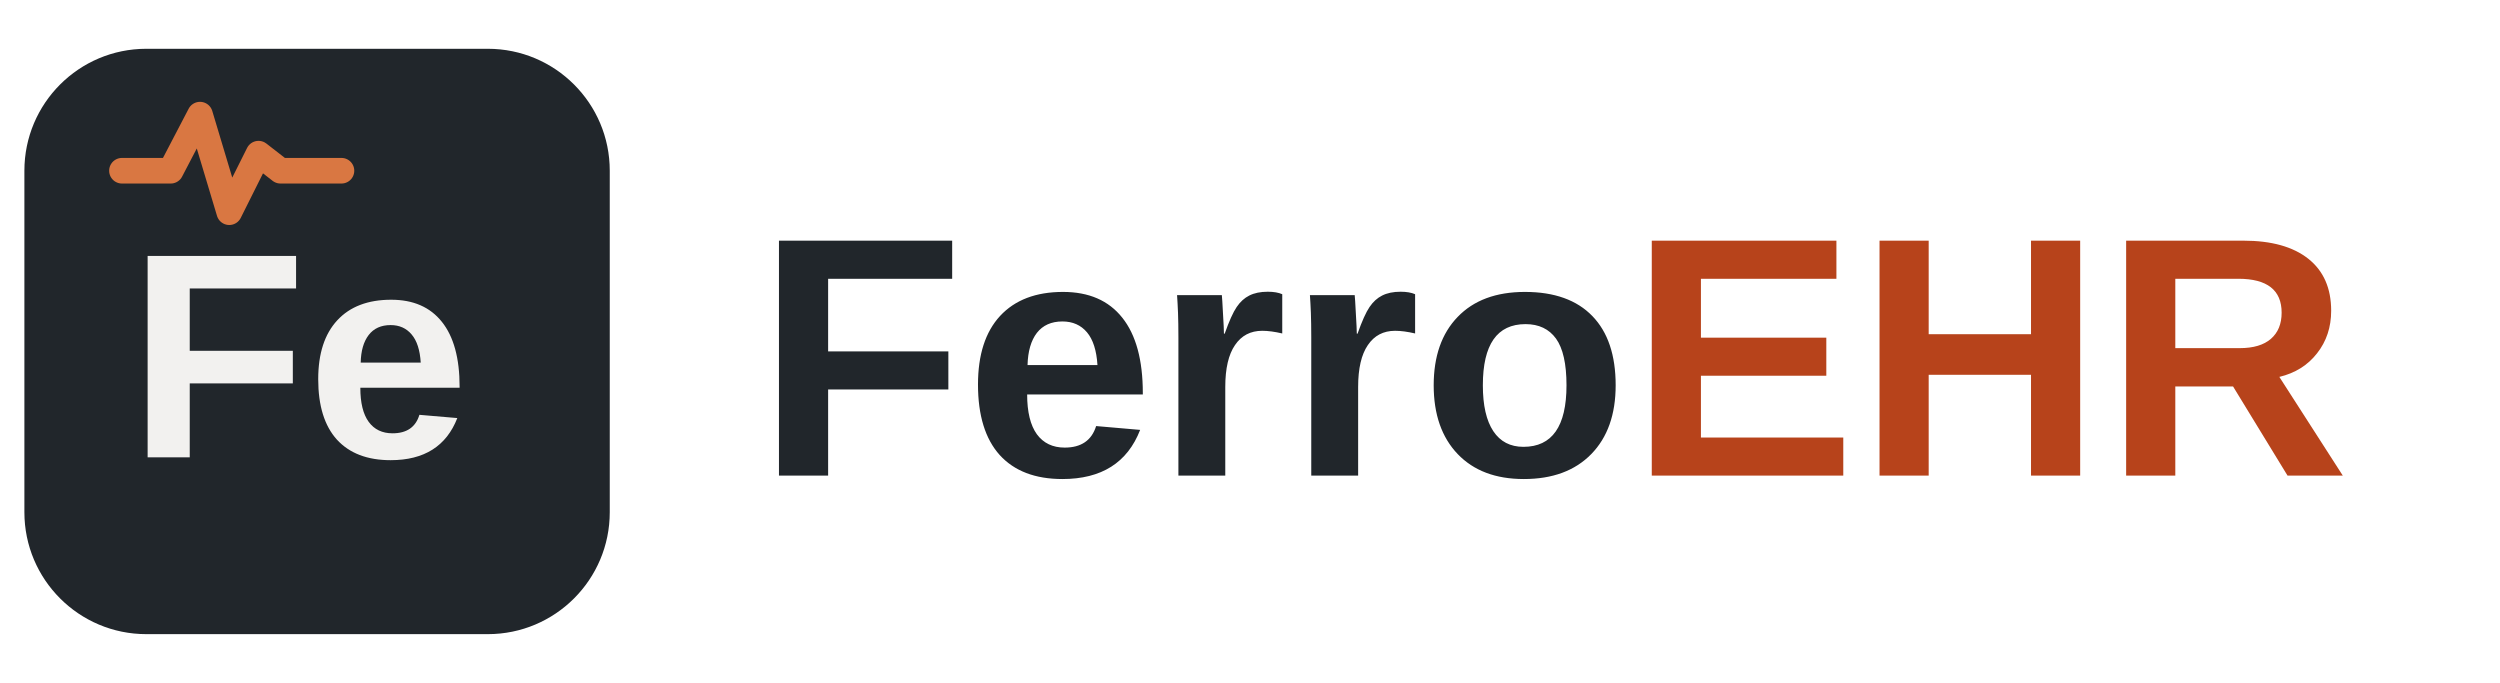
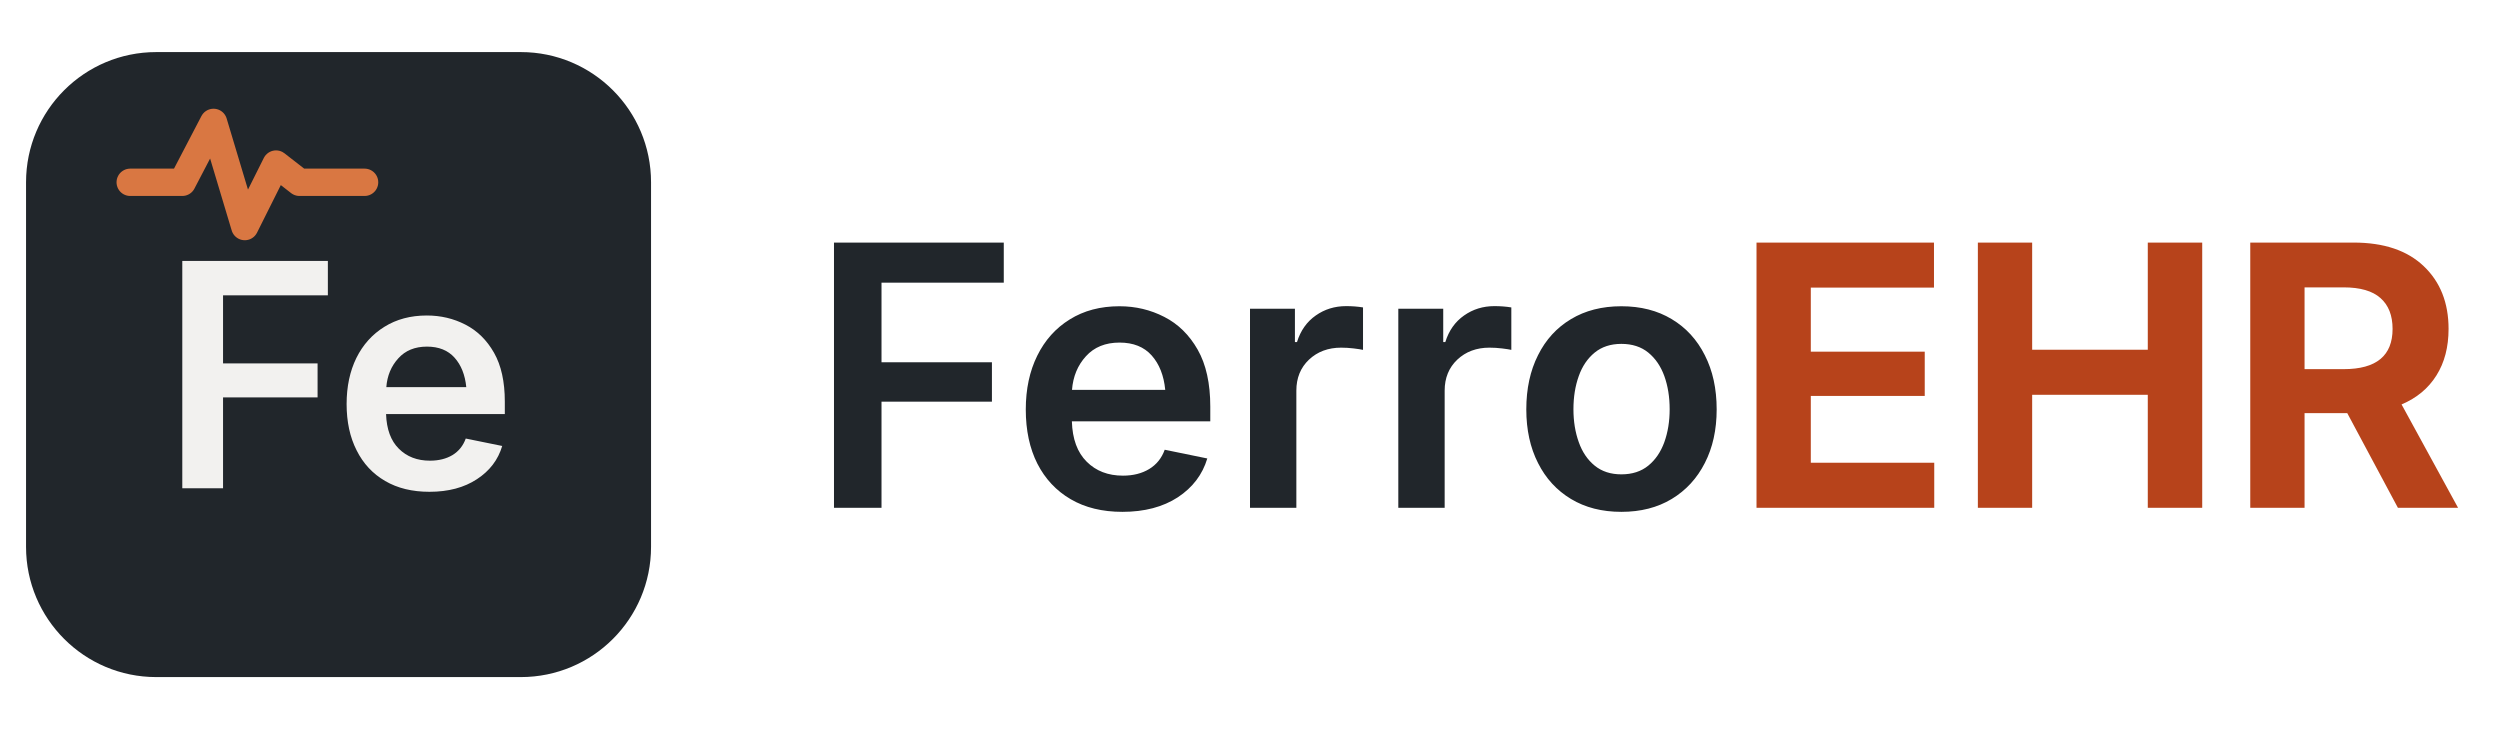
- <svg xmlns="http://www.w3.org/2000/svg" width="205" height="56" viewBox="0 0 205 56" role="img" aria-label="FerroEHR">
+ <svg xmlns="http://www.w3.org/2000/svg" width="192" height="56" viewBox="0 0 192 56" role="img" aria-label="FerroEHR">
  <style>
    .tile{fill:#21262B}.fe{fill:#F2F1EF}.pulse{stroke:#D97742}.ferro{fill:#21262B}.ehr{fill:#B7431B}
    @media (prefers-color-scheme: dark){
      .tile{fill:#B7431B}.fe{fill:#FFF6F0}.pulse{stroke:#FFD9C2}.ferro{fill:#F2F1EF}.ehr{fill:#D97742}
    }
  </style>
  <rect class="tile" x="2" y="4" width="48" height="48" rx="10" />
-   <text class="fe" x="24.5" y="37.5" font-family="'Avenir Next',Avenir,Futura,'Helvetica Neue',Arial,sans-serif" font-size="24" font-weight="600" text-anchor="middle">Fe</text>
+   <path transform="translate(12.24 37.50)" d="M1.76 0.00V-17.46H12.94V-14.82H4.89V-9.59H12.15V-6.98H4.89V0.00Z M20.74 0.27Q18.76 0.27 17.34 -0.56Q15.91 -1.39 15.15 -2.91Q14.38 -4.42 14.38 -6.47Q14.38 -8.48 15.13 -10.01Q15.89 -11.54 17.28 -12.40Q18.67 -13.27 20.54 -13.27Q22.14 -13.27 23.50 -12.57Q24.87 -11.87 25.70 -10.41Q26.53 -8.95 26.53 -6.66V-5.70H17.41Q17.47 -3.95 18.39 -3.04Q19.31 -2.12 20.78 -2.12Q21.79 -2.12 22.51 -2.55Q23.23 -2.99 23.53 -3.82L26.33 -3.25Q25.86 -1.66 24.39 -0.70Q22.92 0.27 20.74 0.27ZM17.43 -7.77H23.57Q23.43 -9.18 22.67 -10.03Q21.91 -10.88 20.55 -10.88Q19.16 -10.88 18.35 -9.98Q17.53 -9.08 17.43 -7.77Z" class="fe" />
  <polyline class="pulse" points="10,14 14,14 16.4,9.4 18.8,17.4 21.2,12.6 23,14 28,14" fill="none" stroke-width="2.1" stroke-linecap="round" stroke-linejoin="round" />
-   <text class="ferro" x="62" y="39" font-family="'Avenir Next',Avenir,Futura,'Helvetica Neue',Arial,sans-serif" font-size="28" font-weight="600">Ferro<tspan class="ehr" font-weight="700">EHR</tspan>
-   </text>
+   <path transform="translate(62.00 39.00)" d="M2.05 0.00V-20.37H15.09V-17.29H5.70V-11.18H14.18V-8.15H5.70V0.00Z M24.20 0.31Q21.89 0.31 20.23 -0.66Q18.57 -1.63 17.67 -3.39Q16.78 -5.15 16.78 -7.55Q16.78 -9.90 17.66 -11.68Q18.54 -13.47 20.16 -14.47Q21.78 -15.48 23.97 -15.48Q25.83 -15.48 27.42 -14.66Q29.01 -13.85 29.98 -12.15Q30.95 -10.45 30.95 -7.77V-6.64H20.32Q20.38 -4.61 21.46 -3.54Q22.53 -2.47 24.24 -2.47Q25.42 -2.47 26.26 -2.98Q27.10 -3.49 27.45 -4.46L30.72 -3.79Q30.17 -1.94 28.46 -0.81Q26.74 0.31 24.20 0.31ZM20.33 -9.06H27.49Q27.33 -10.71 26.45 -11.70Q25.57 -12.69 23.98 -12.69Q22.35 -12.69 21.40 -11.64Q20.45 -10.60 20.33 -9.06Z M34.00 0.00V-15.29H37.45V-12.73H37.61Q38.02 -14.05 39.05 -14.77Q40.07 -15.49 41.38 -15.49Q42.07 -15.49 42.68 -15.39V-12.13Q42.46 -12.18 41.97 -12.24Q41.48 -12.30 41.00 -12.30Q39.51 -12.30 38.53 -11.38Q37.56 -10.46 37.56 -9.00V0.00Z M45.39 0.00V-15.29H48.84V-12.73H49.00Q49.41 -14.05 50.44 -14.77Q51.46 -15.49 52.77 -15.49Q53.46 -15.49 54.07 -15.39V-12.13Q53.85 -12.18 53.36 -12.24Q52.87 -12.30 52.39 -12.30Q50.90 -12.30 49.92 -11.38Q48.95 -10.46 48.95 -9.00V0.00Z M62.52 0.31Q60.29 0.31 58.65 -0.68Q57.01 -1.67 56.12 -3.44Q55.22 -5.21 55.22 -7.56Q55.22 -9.94 56.12 -11.72Q57.01 -13.51 58.65 -14.49Q60.29 -15.48 62.52 -15.48Q64.75 -15.48 66.39 -14.49Q68.03 -13.51 68.93 -11.72Q69.84 -9.94 69.84 -7.56Q69.84 -5.21 68.93 -3.44Q68.03 -1.67 66.39 -0.68Q64.75 0.31 62.52 0.31ZM62.52 -2.57Q63.77 -2.57 64.59 -3.24Q65.41 -3.91 65.82 -5.04Q66.23 -6.18 66.23 -7.57Q66.23 -8.98 65.82 -10.12Q65.41 -11.25 64.59 -11.92Q63.77 -12.59 62.52 -12.59Q61.29 -12.59 60.47 -11.92Q59.65 -11.25 59.25 -10.12Q58.84 -8.98 58.84 -7.57Q58.84 -6.18 59.25 -5.04Q59.65 -3.91 60.47 -3.24Q61.29 -2.57 62.52 -2.57Z" class="ferro" />
+   <path transform="translate(133.05 39.00)" d="M1.85 0.00V-20.37H15.48V-16.91H6.02V-11.99H14.77V-8.59H6.02V-3.46H15.50V0.00Z M18.85 0.00V-20.37H23.02V-12.14H31.90V-20.37H36.08V0.00H31.90V-8.68H23.02V0.00Z M39.77 0.00V-20.37H47.71Q51.19 -20.37 53.09 -18.56Q55.00 -16.75 55.00 -13.74Q55.00 -11.65 54.07 -10.17Q53.14 -8.68 51.39 -7.94L55.73 0.00H51.11L47.22 -7.27H43.94V0.00ZM43.94 -10.65H46.95Q50.70 -10.65 50.70 -13.74Q50.70 -15.29 49.77 -16.11Q48.85 -16.93 46.94 -16.93H43.94Z" class="ehr" />
</svg>
